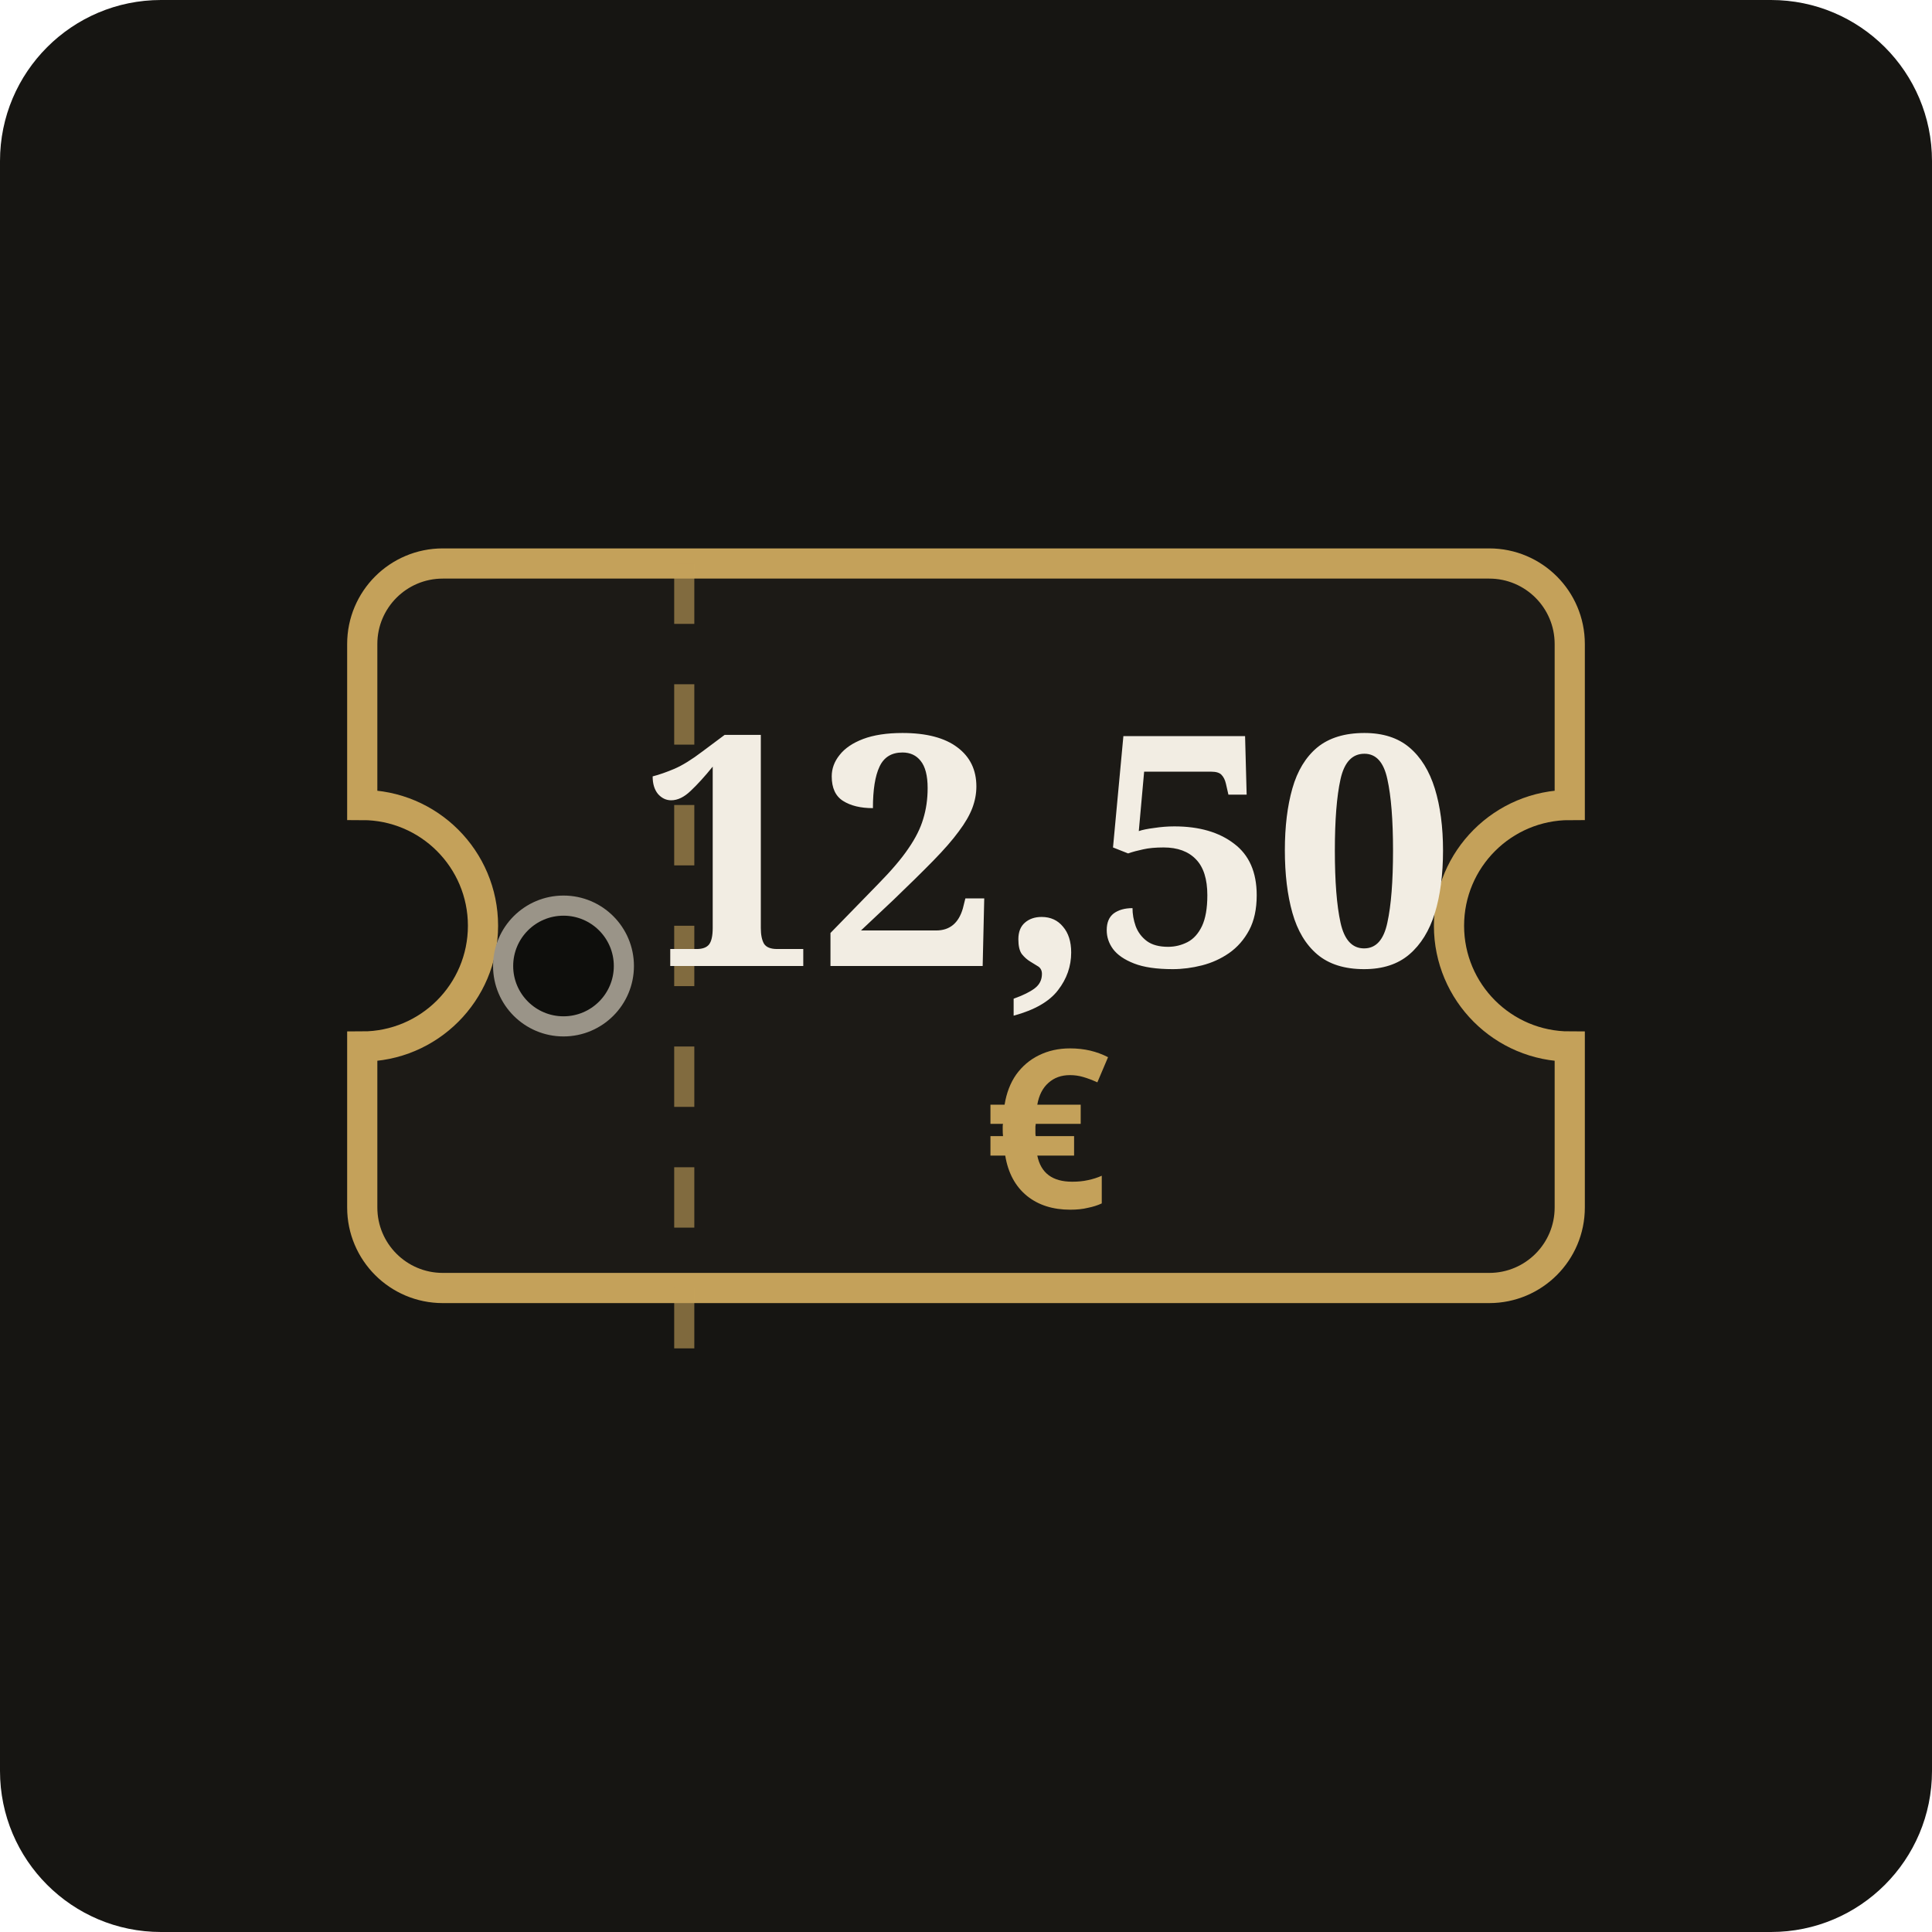
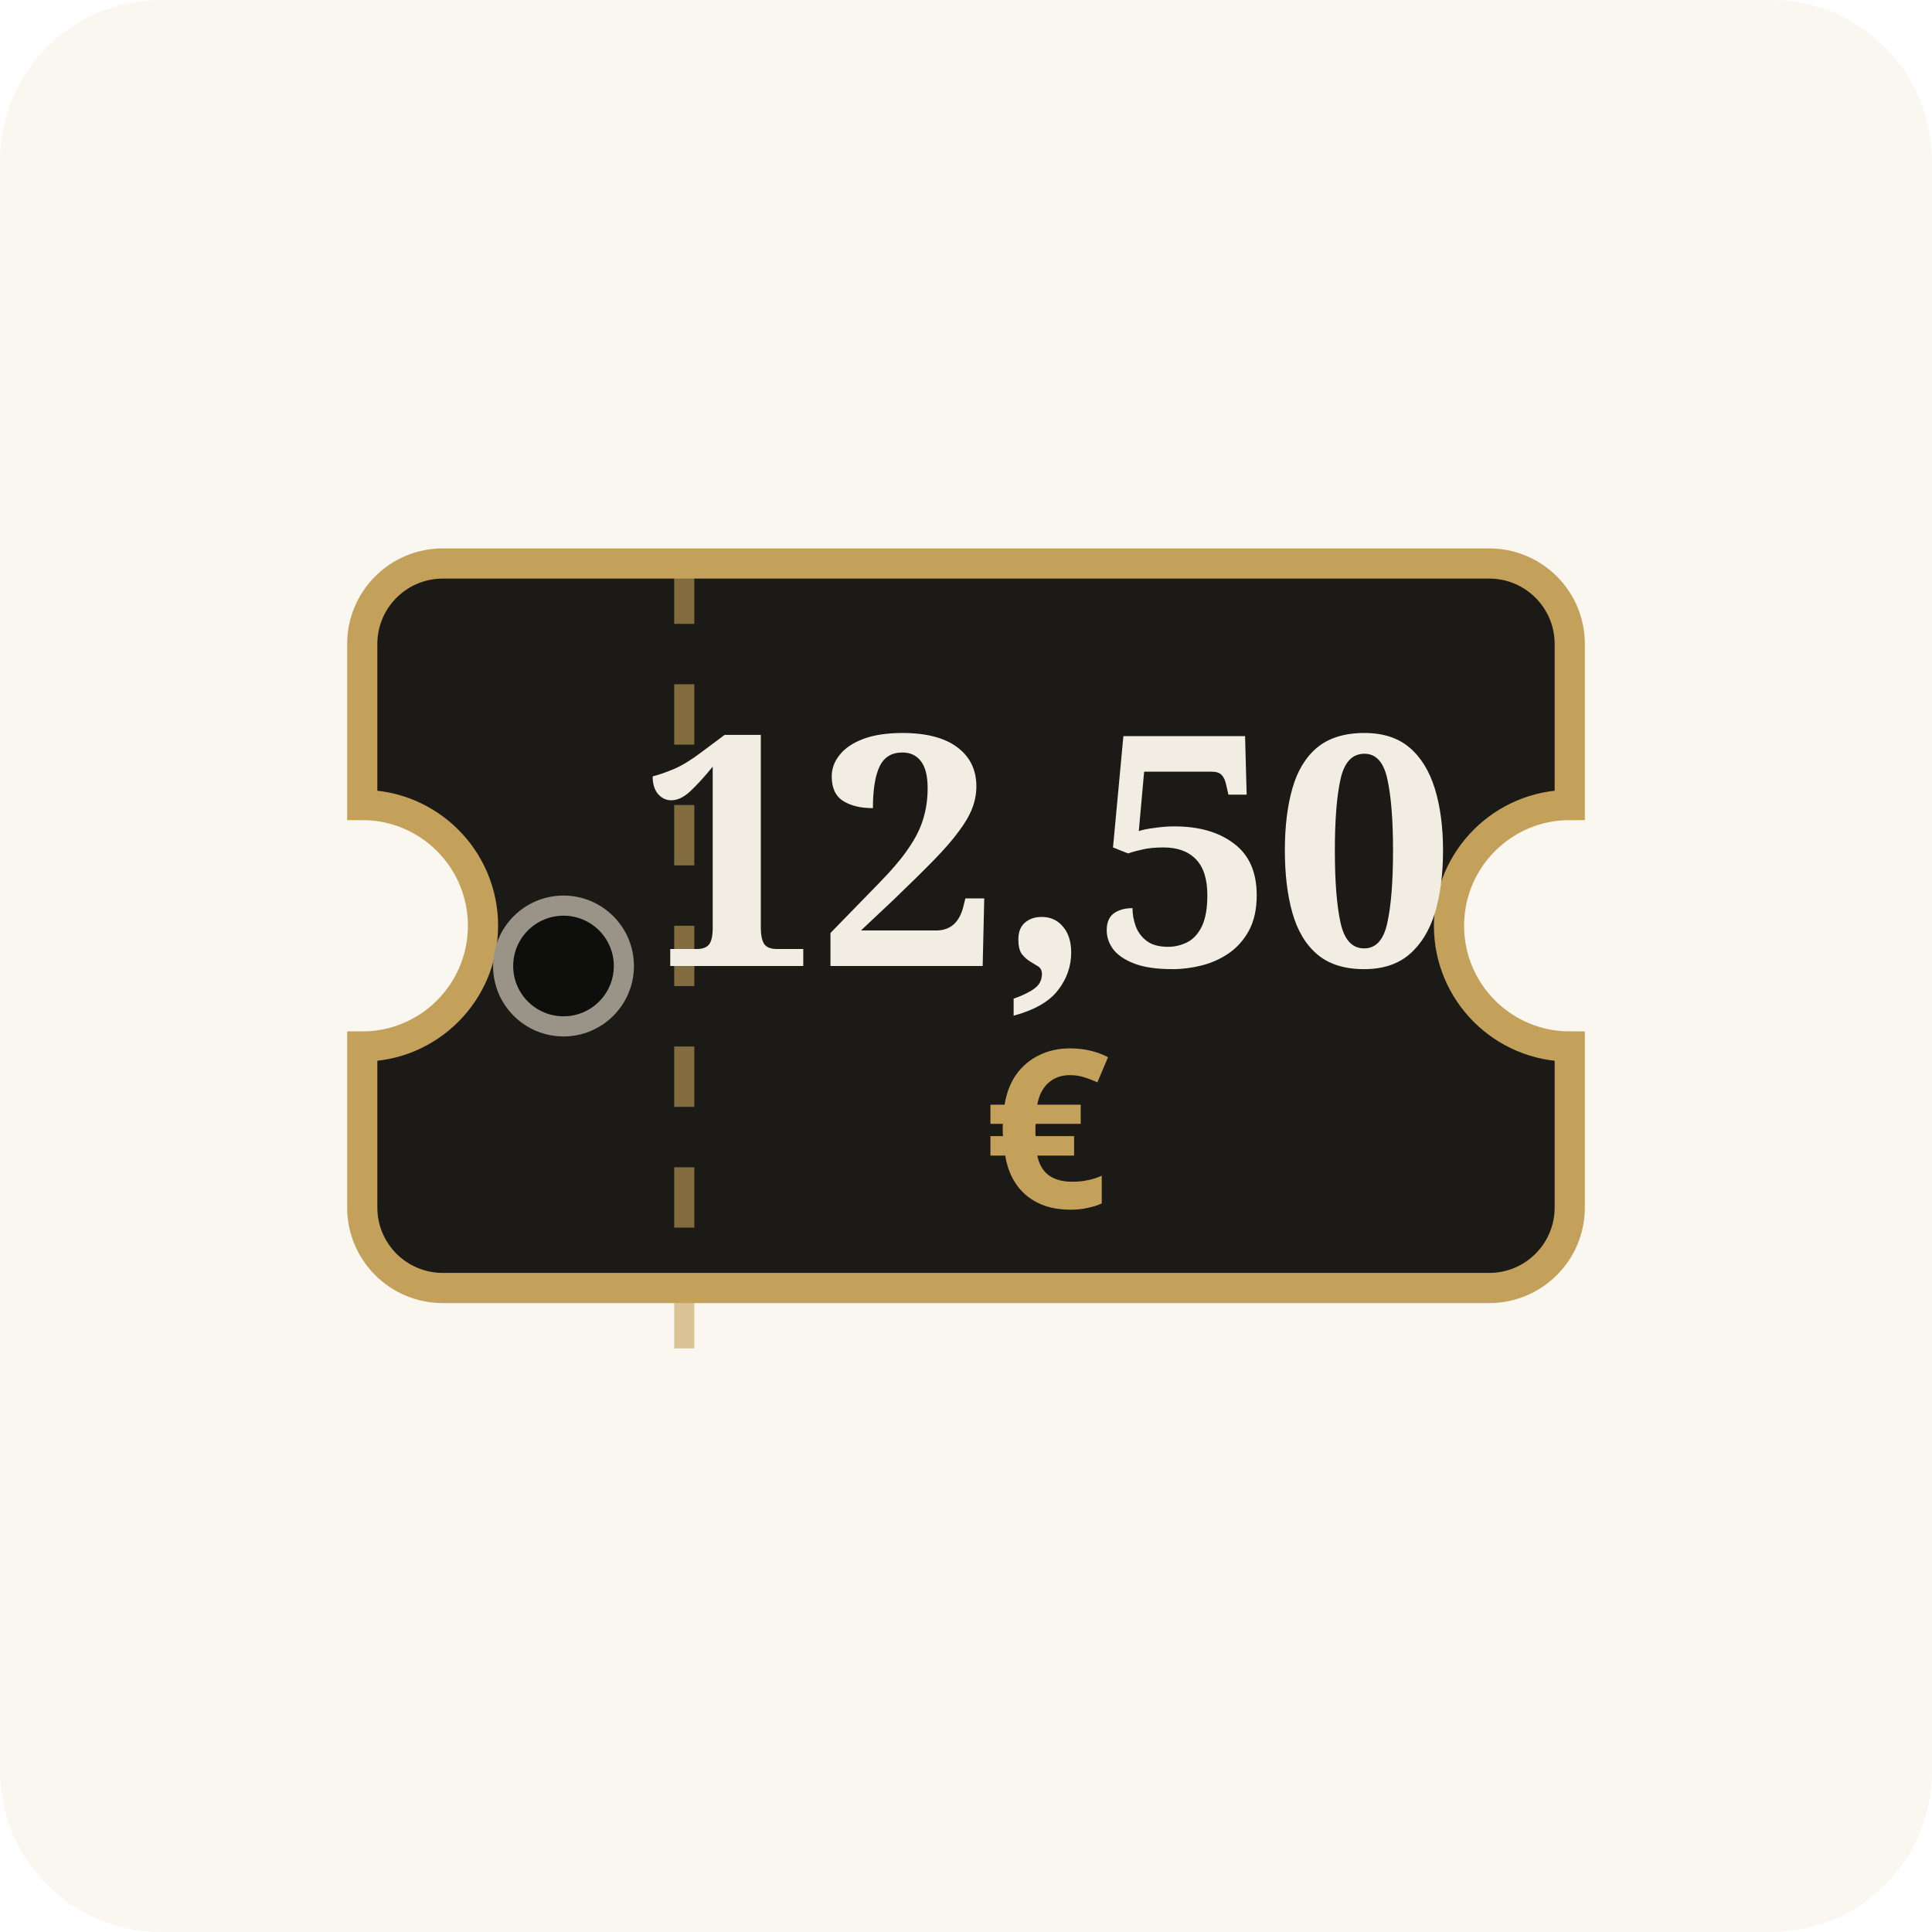
<svg xmlns="http://www.w3.org/2000/svg" viewBox="0 0 96 96" role="img" aria-label="Ticket en euros">
-   <rect width="96" height="96" rx="8" fill="#161512" />
+   <rect width="96" height="96" rx="8" fill="#FAF7F0" />
  <path fill="#1C1A16" stroke="#C4A15A" stroke-width="1.5" d="M22 28h52a4 4 0 0 1 4 4v8a6 6 0 0 0 0 12v8a4 4 0 0 1-4 4H22a4 4 0 0 1-4-4v-8a6 6 0 0 0 0-12v-8a4 4 0 0 1 4-4z" />
  <line x1="34" y1="28" x2="34" y2="68" stroke="#C4A15A" stroke-width="1" stroke-dasharray="3 3" opacity=".6" />
  <text x="52" y="48" text-anchor="middle" fill="#F2EDE3" font-family="Georgia, serif" font-size="16" font-weight="600">12,50</text>
  <text x="52" y="60" text-anchor="middle" fill="#C4A15A" font-family="system-ui,sans-serif" font-size="11" font-weight="700">€</text>
  <circle cx="28" cy="48" r="3" fill="#0E0E0C" stroke="#9A9488" stroke-width="1" />
</svg>
